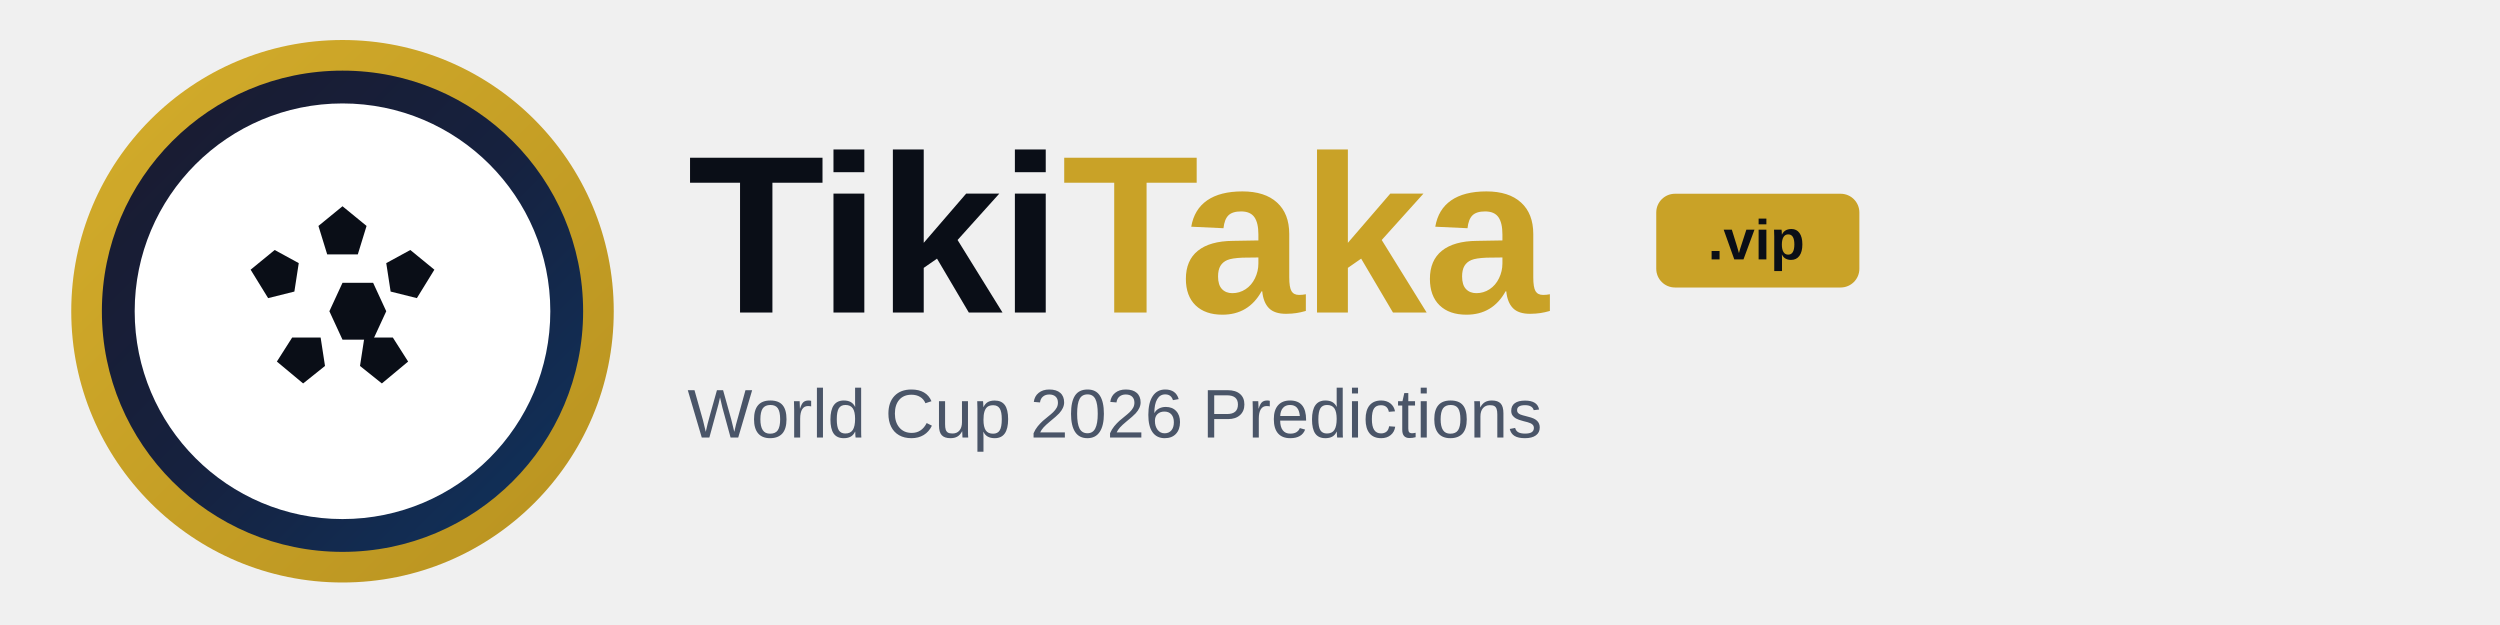
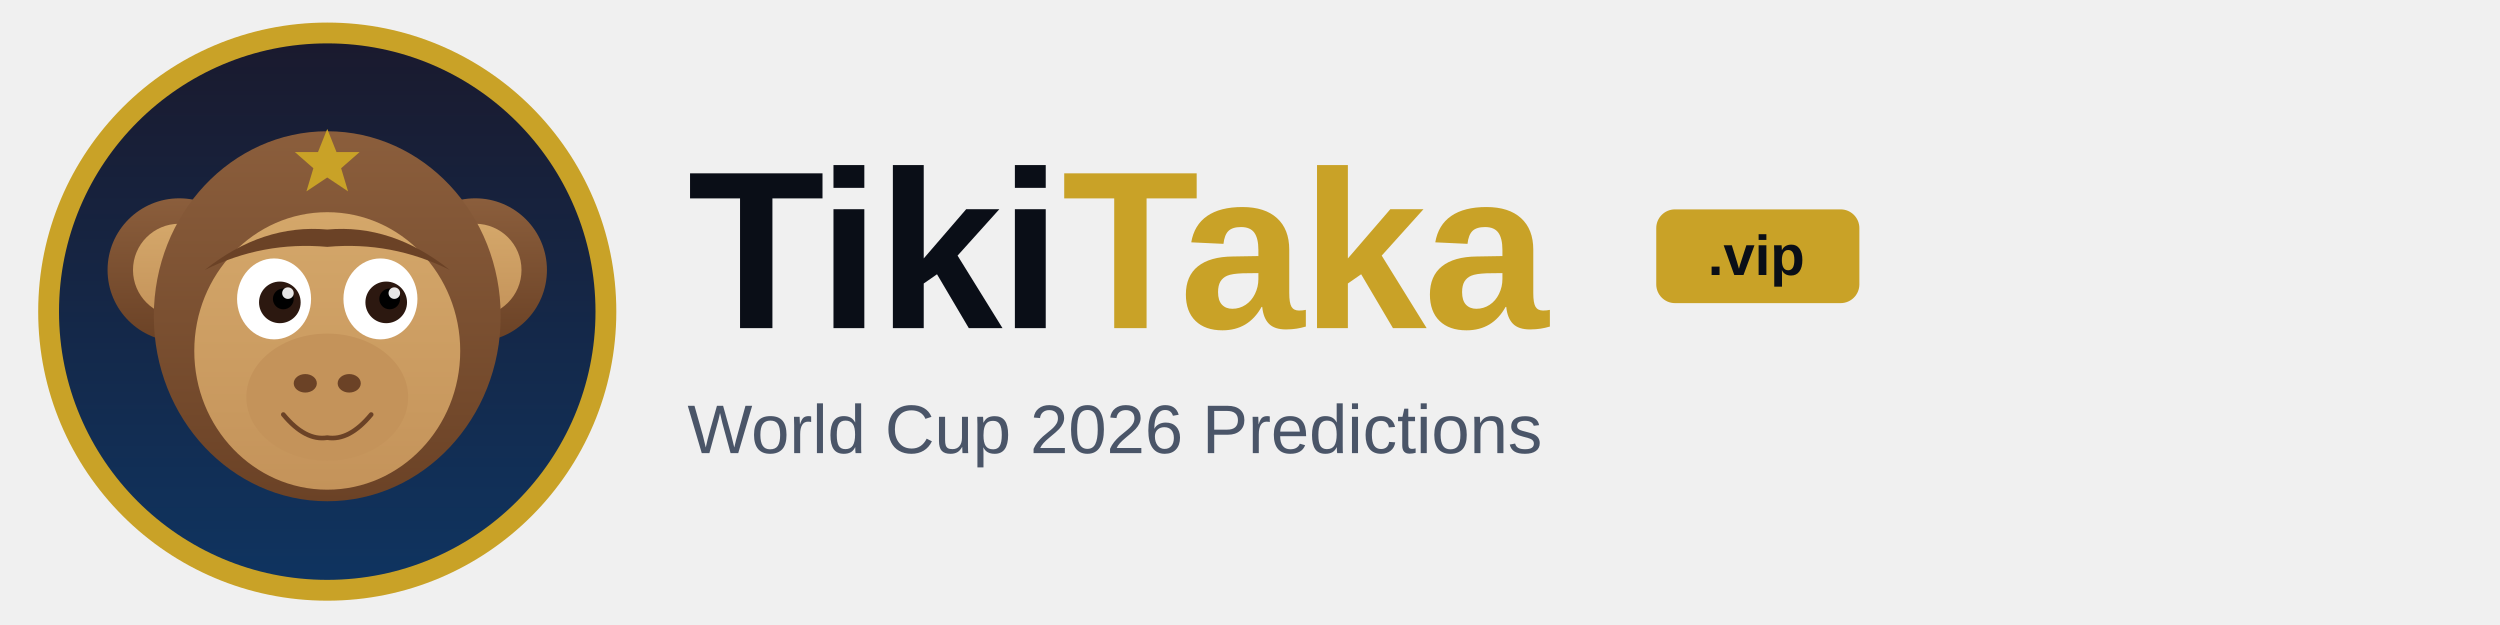
<svg xmlns="http://www.w3.org/2000/svg" viewBox="0 0 800 200" width="800" height="200">
  <defs>
-     <linearGradient id="ring" x1="0" y1="0" x2="1" y2="1">
-       <stop offset="0%" stop-color="#d4ad2b" />
-       <stop offset="100%" stop-color="#b89220" />
-     </linearGradient>
-     <linearGradient id="navyBg" x1="0" y1="0" x2="1" y2="1">
+     <linearGradient id="bgGrad" x1="0" y1="0" x2="0" y2="1">
      <stop offset="0%" stop-color="#1a1a2e" />
-       <stop offset="50%" stop-color="#16213e" />
      <stop offset="100%" stop-color="#0f3460" />
    </linearGradient>
+     <linearGradient id="furDark" x1="0" y1="0" x2="0" y2="1">
+       <stop offset="0%" stop-color="#8B5E3C" />
+       <stop offset="100%" stop-color="#6B4226" />
+     </linearGradient>
+     <linearGradient id="furLight" x1="0" y1="0" x2="0" y2="1">
+       <stop offset="0%" stop-color="#D4A76A" />
+       <stop offset="100%" stop-color="#C4935A" />
+     </linearGradient>
  </defs>
-   <g transform="translate(20,10) scale(0.35)">
-     <circle cx="256" cy="256" r="248" fill="url(#ring)" />
-     <circle cx="256" cy="256" r="220" fill="url(#navyBg)" />
-     <circle cx="256" cy="256" r="190" fill="#ffffff" />
-     <polygon points="256,160 278,178 270,204 242,204 234,178" fill="#0a0e17" />
-     <polygon points="256,230 284,230 296,256 284,282 256,282 244,256" fill="#0a0e17" />
-     <polygon points="172,218 194,200 216,212 212,238 188,244" fill="#0a0e17" />
-     <polygon points="340,218 318,200 296,212 300,238 324,244" fill="#0a0e17" />
-     <polygon points="196,302 210,280 236,280 240,306 220,322" fill="#0a0e17" />
-     <polygon points="316,302 302,280 276,280 272,306 292,322" fill="#0a0e17" />
+   <g transform="translate(10,5) scale(0.37)">
+     <circle cx="256" cy="256" r="250" fill="#c9a227" />
+     <circle cx="256" cy="256" r="232" fill="url(#bgGrad)" />
+     <circle cx="128" cy="220" r="62" fill="url(#furDark)" />
+     <circle cx="384" cy="220" r="62" fill="url(#furDark)" />
+     <circle cx="128" cy="220" r="40" fill="url(#furLight)" />
+     <circle cx="384" cy="220" r="40" fill="url(#furLight)" />
+     <ellipse cx="256" cy="260" rx="150" ry="160" fill="url(#furDark)" />
+     <ellipse cx="256" cy="290" rx="115" ry="120" fill="url(#furLight)" />
+     <path d="M150 220 Q200 180 256 185 Q312 180 362 220 Q312 195 256 200 Q200 195 150 220Z" fill="#6B4226" />
+     <ellipse cx="210" cy="245" rx="32" ry="35" fill="#FFFFFF" />
+     <ellipse cx="302" cy="245" rx="32" ry="35" fill="#FFFFFF" />
+     <circle cx="215" cy="248" r="18" fill="#2C1810" />
+     <circle cx="307" cy="248" r="18" fill="#2C1810" />
+     <circle cx="218" cy="245" r="9" fill="#000000" />
+     <circle cx="310" cy="245" r="9" fill="#000000" />
+     <circle cx="222" cy="240" r="5" fill="#FFFFFF" opacity="0.9" />
+     <circle cx="314" cy="240" r="5" fill="#FFFFFF" opacity="0.9" />
+     <ellipse cx="256" cy="330" rx="70" ry="55" fill="#C4935A" />
+     <ellipse cx="237" cy="318" rx="10" ry="8" fill="#6B4226" />
+     <ellipse cx="275" cy="318" rx="10" ry="8" fill="#6B4226" />
+     <path d="M218 345 Q237 368 256 365 Q275 368 294 345" stroke="#6B4226" stroke-width="4" fill="none" stroke-linecap="round" />
+     <g transform="translate(256,130)">
+       <polygon points="0,-32 8,-12 28,-12 12,2 18,22 0,10 -18,22 -12,2 -28,-12 -8,-12" fill="#c9a227" />
+     </g>
  </g>
-   <text x="220" y="100" font-family="'Heebo', 'Arial', sans-serif" font-weight="900" font-size="72" fill="#0a0e17" letter-spacing="-1">
+   <text x="220" y="105" font-family="'Heebo', 'Arial', sans-serif" font-weight="900" font-size="72" fill="#0a0e17" letter-spacing="-1">
    Tiki<tspan fill="#c9a227">Taka</tspan>
  </text>
-   <text x="220" y="140" font-family="'Heebo', 'Arial', sans-serif" font-weight="400" font-size="22" fill="#4a5568">
+   <text x="220" y="145" font-family="'Heebo', 'Arial', sans-serif" font-weight="400" font-size="22" fill="#4a5568">
    World Cup 2026 Predictions
  </text>
-   <rect x="530" y="62" width="65" height="30" rx="6" fill="#c9a227" />
-   <text x="562" y="83" font-family="'Heebo', 'Arial', sans-serif" font-weight="800" font-size="18" fill="#0a0e17" text-anchor="middle">.vip</text>
+   <rect x="530" y="67" width="65" height="30" rx="6" fill="#c9a227" />
+   <text x="562" y="88" font-family="'Heebo', 'Arial', sans-serif" font-weight="800" font-size="18" fill="#0a0e17" text-anchor="middle">.vip</text>
</svg>
